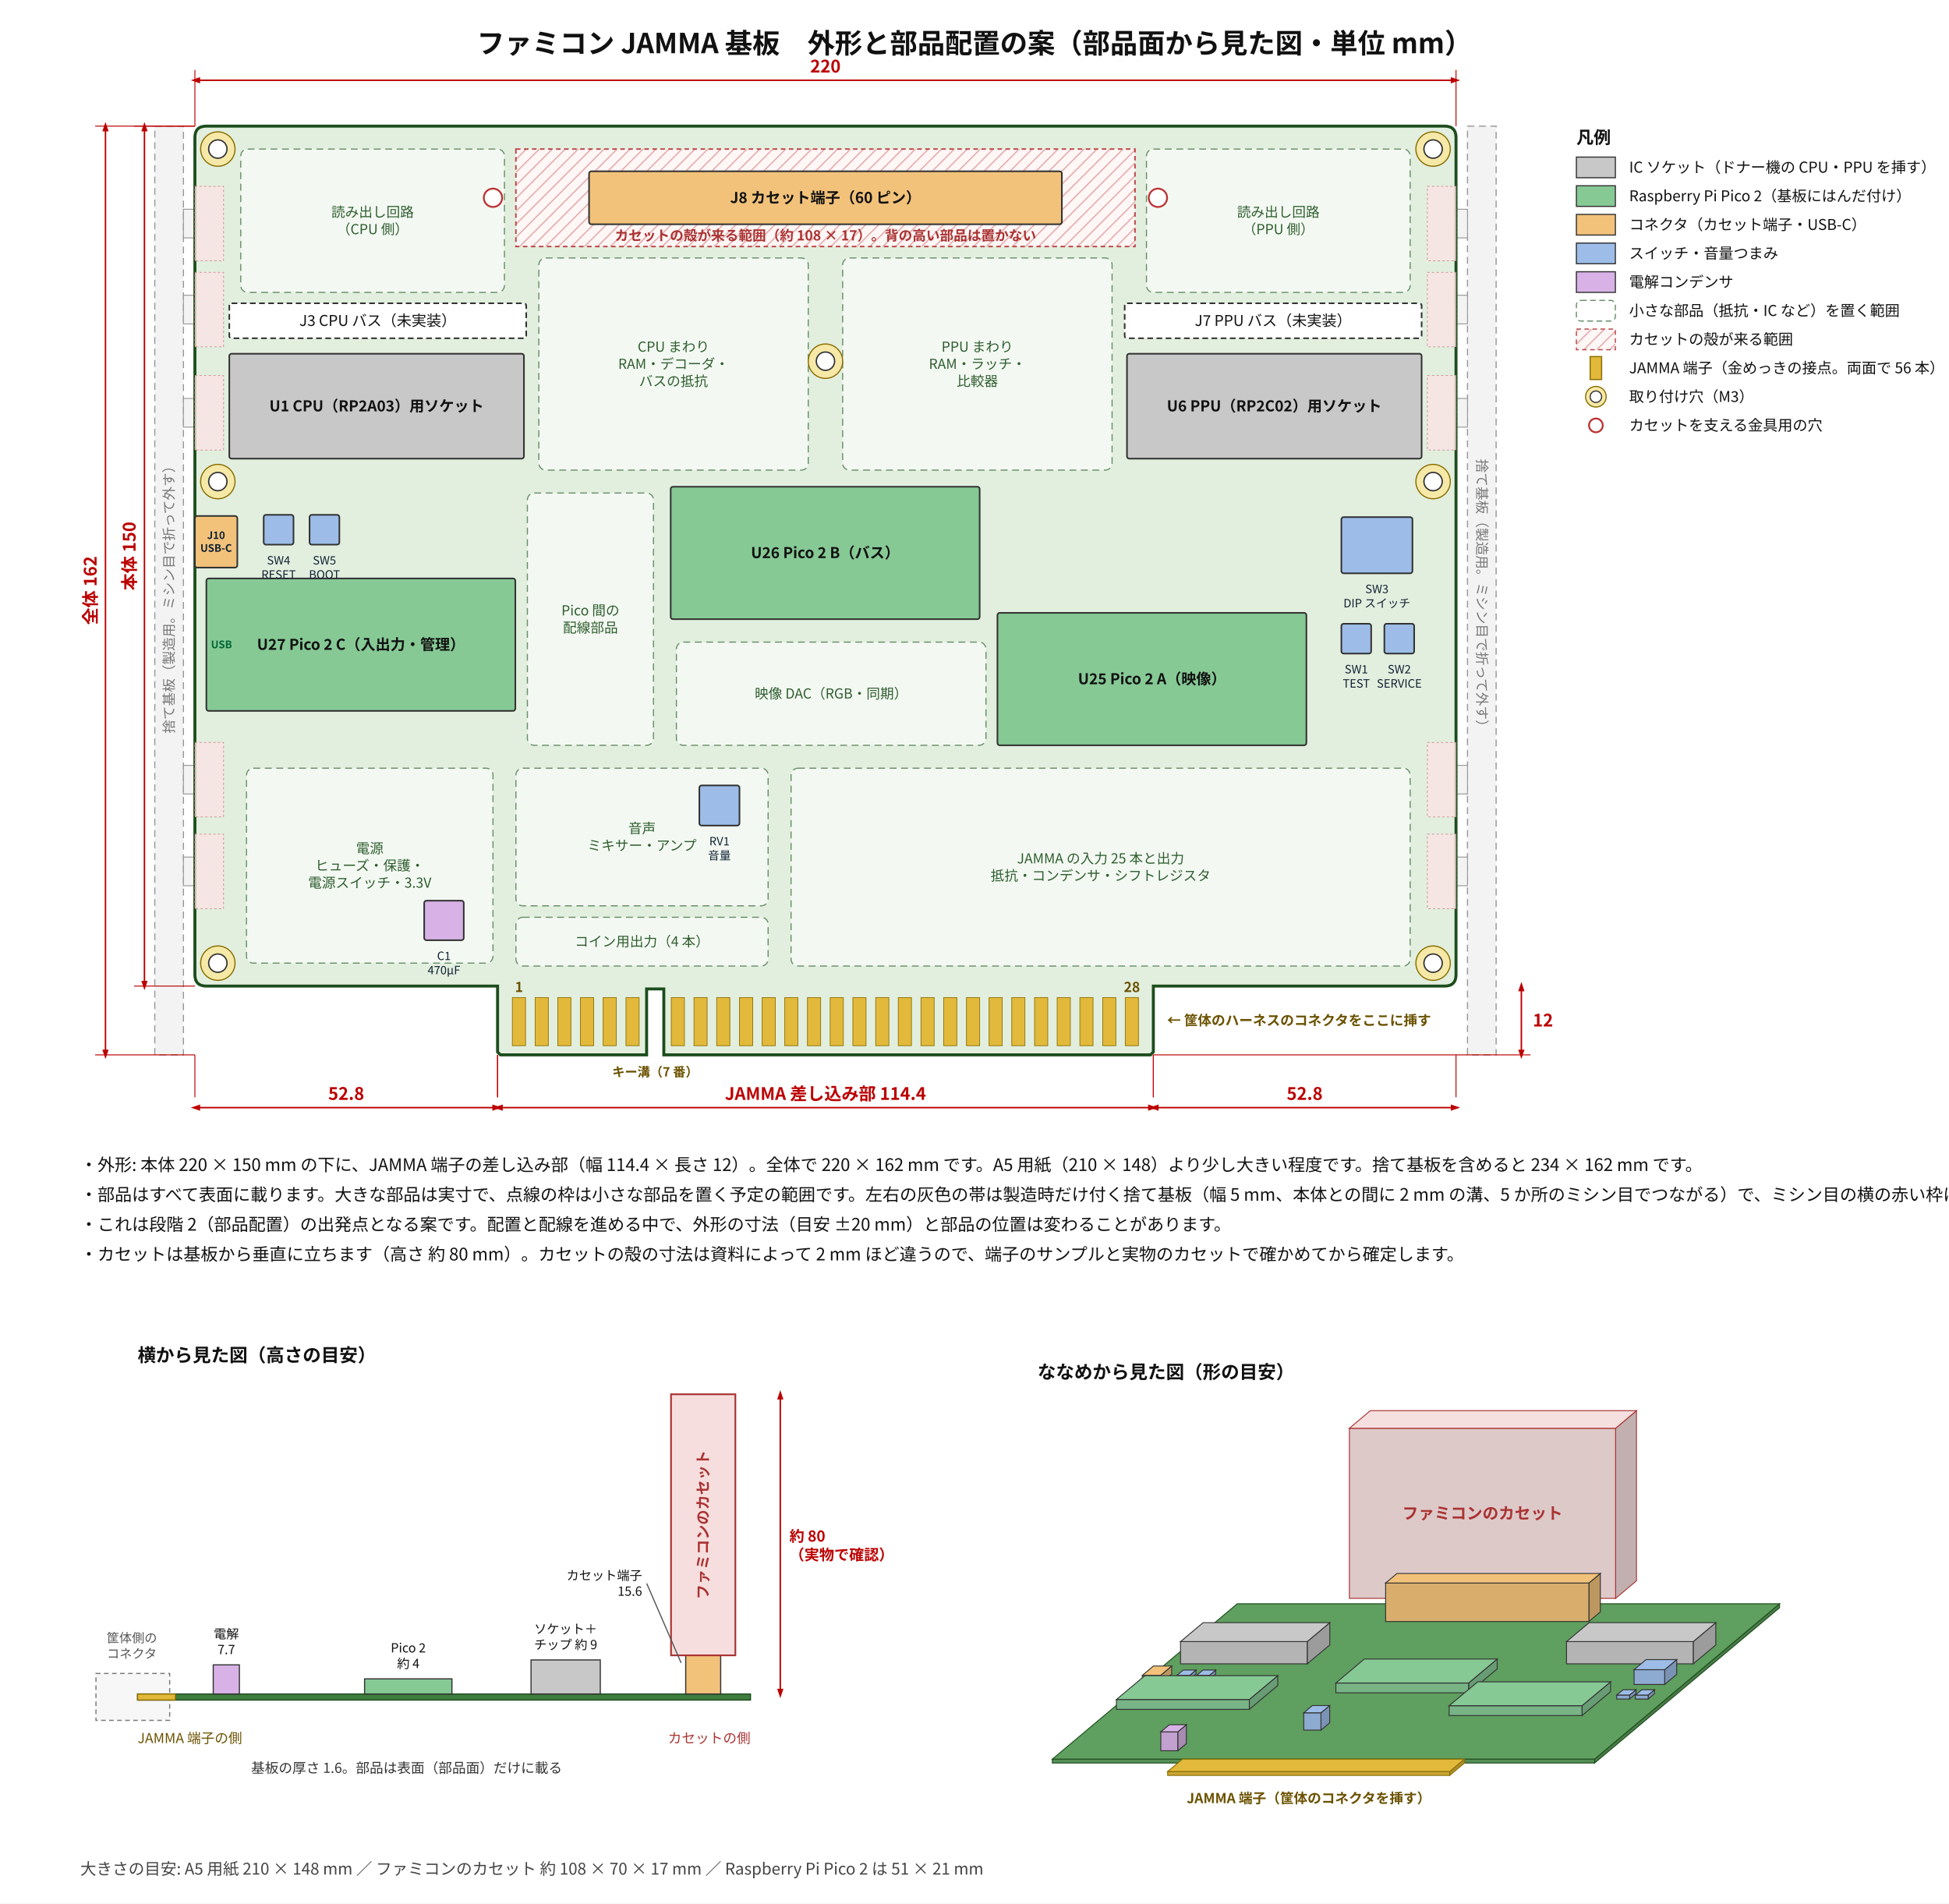
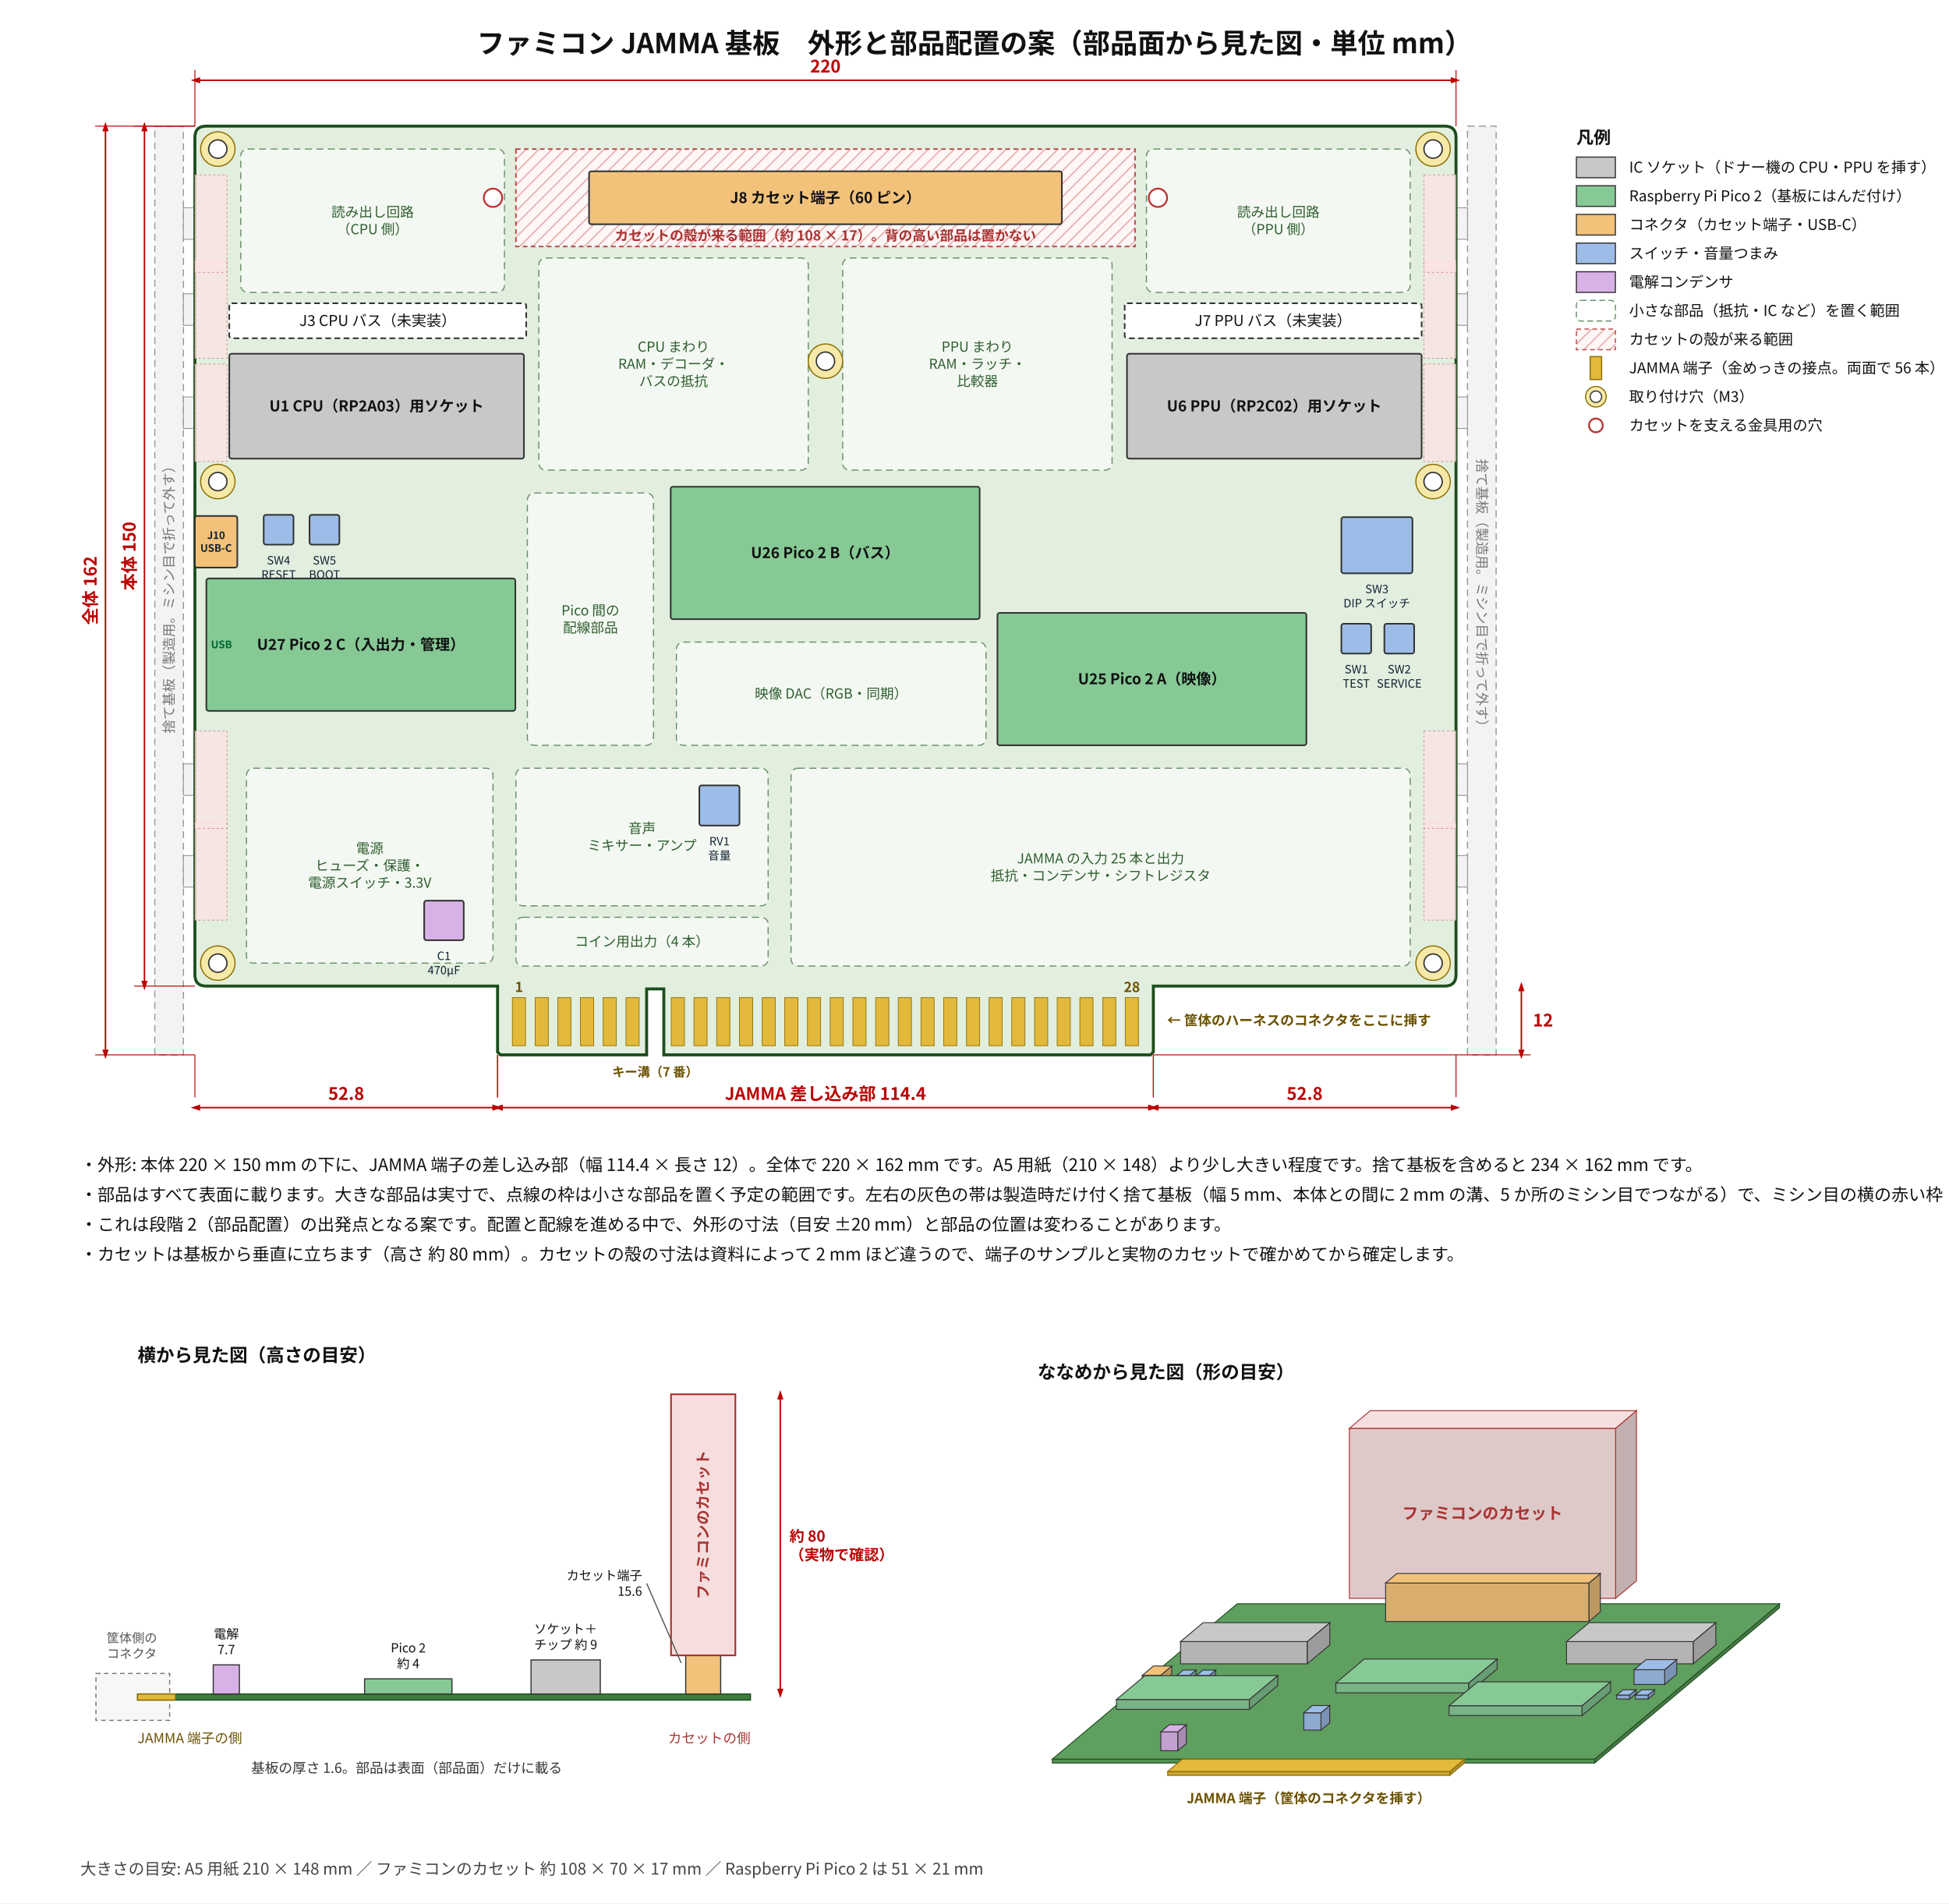
<svg xmlns="http://www.w3.org/2000/svg" width="1700" height="1660" viewBox="0 0 1700 1660" font-family="IPAPGothic, 'IPA Pゴシック', 'Noto Sans CJK JP', sans-serif">
  <defs>
    <marker id="a" viewBox="0 0 10 10" refX="5" refY="5" markerWidth="7" markerHeight="7" orient="auto-start-reverse">
      <path d="M 0 2 L 9 5 L 0 8 z" fill="#b00" />
    </marker>
    <pattern id="hatch" width="8" height="8" patternUnits="userSpaceOnUse" patternTransform="rotate(45)">
      <rect width="8" height="8" fill="#fff6f6" />
      <line x1="0" y1="0" x2="0" y2="8" stroke="#e2a5a5" stroke-width="2" />
    </pattern>
  </defs>
  <rect width="1700" height="1660" fill="#ffffff" />
  <text x="850.0" y="38.0" font-size="24" text-anchor="middle" font-weight="bold" fill="#111" dominant-baseline="middle">ファミコン JAMMA 基板　外形と部品配置の案（部品面から見た図・単位 mm）</text>
  <rect x="135.0" y="110.0" width="25.0" height="810.0" fill="#f3f3f3" stroke="#999" stroke-width="1.0" rx="0" fill-opacity="1.0" stroke-dasharray="6 4" />
  <rect x="1280.0" y="110.0" width="25.0" height="810.0" fill="#f3f3f3" stroke="#999" stroke-width="1.0" rx="0" fill-opacity="1.0" stroke-dasharray="6 4" />
-   <rect x="160.0" y="747.5" width="10.0" height="25.0" fill="#f3f3f3" stroke="#999" stroke-width="0.8" rx="0" fill-opacity="1.0" />
-   <rect x="1270.0" y="747.5" width="10.0" height="25.0" fill="#f3f3f3" stroke="#999" stroke-width="0.8" rx="0" fill-opacity="1.0" />
-   <rect x="160.0" y="667.5" width="10.0" height="25.0" fill="#f3f3f3" stroke="#999" stroke-width="0.8" rx="0" fill-opacity="1.0" />
-   <rect x="1270.0" y="667.5" width="10.0" height="25.0" fill="#f3f3f3" stroke="#999" stroke-width="0.8" rx="0" fill-opacity="1.0" />
-   <rect x="160.0" y="347.5" width="10.0" height="25.0" fill="#f3f3f3" stroke="#999" stroke-width="0.8" rx="0" fill-opacity="1.0" />
-   <rect x="1270.0" y="347.5" width="10.0" height="25.0" fill="#f3f3f3" stroke="#999" stroke-width="0.8" rx="0" fill-opacity="1.0" />
-   <rect x="160.0" y="257.5" width="10.0" height="25.0" fill="#f3f3f3" stroke="#999" stroke-width="0.8" rx="0" fill-opacity="1.0" />
-   <rect x="1270.0" y="257.5" width="10.0" height="25.0" fill="#f3f3f3" stroke="#999" stroke-width="0.8" rx="0" fill-opacity="1.0" />
-   <rect x="160.0" y="182.5" width="10.0" height="25.0" fill="#f3f3f3" stroke="#999" stroke-width="0.8" rx="0" fill-opacity="1.0" />
-   <rect x="1270.0" y="182.5" width="10.0" height="25.0" fill="#f3f3f3" stroke="#999" stroke-width="0.8" rx="0" fill-opacity="1.0" />
+   <rect x="160.0" y="746.2" width="10.0" height="27.5" fill="#f3f3f3" stroke="#999" stroke-width="0.8" rx="0" fill-opacity="1.0" />
+   <rect x="1270.0" y="746.2" width="10.0" height="27.5" fill="#f3f3f3" stroke="#999" stroke-width="0.8" rx="0" fill-opacity="1.0" />
+   <rect x="160.0" y="666.2" width="10.0" height="27.5" fill="#f3f3f3" stroke="#999" stroke-width="0.8" rx="0" fill-opacity="1.0" />
+   <rect x="1270.0" y="666.2" width="10.0" height="27.5" fill="#f3f3f3" stroke="#999" stroke-width="0.8" rx="0" fill-opacity="1.0" />
+   <rect x="160.0" y="346.2" width="10.0" height="27.5" fill="#f3f3f3" stroke="#999" stroke-width="0.8" rx="0" fill-opacity="1.0" />
+   <rect x="1270.0" y="346.2" width="10.0" height="27.5" fill="#f3f3f3" stroke="#999" stroke-width="0.8" rx="0" fill-opacity="1.0" />
+   <rect x="160.0" y="256.2" width="10.0" height="27.5" fill="#f3f3f3" stroke="#999" stroke-width="0.8" rx="0" fill-opacity="1.0" />
+   <rect x="1270.0" y="256.2" width="10.0" height="27.5" fill="#f3f3f3" stroke="#999" stroke-width="0.8" rx="0" fill-opacity="1.0" />
+   <rect x="160.0" y="181.2" width="10.0" height="27.5" fill="#f3f3f3" stroke="#999" stroke-width="0.8" rx="0" fill-opacity="1.0" />
+   <rect x="1270.0" y="181.2" width="10.0" height="27.5" fill="#f3f3f3" stroke="#999" stroke-width="0.8" rx="0" fill-opacity="1.0" />
  <text x="147.5" y="520.0" font-size="12" text-anchor="middle" font-weight="normal" fill="#777" dominant-baseline="middle" transform="rotate(-90 147.5 520.0)">捨て基板（製造用。ミシン目で折って外す）</text>
  <text x="1292.5" y="520.0" font-size="12" text-anchor="middle" font-weight="normal" fill="#777" dominant-baseline="middle" transform="rotate(90 1292.5 520.0)">捨て基板（製造用。ミシン目で折って外す）</text>
  <path d="M 180.0 860.0 L 434.0 860.0 L 434.0 917.5 L 436.5 920.0 L 564.0 920.0 L 564.0 862.5 L 579.0 862.5 L 579.0 920.0 L 1003.5 920.0 L 1006.0 917.5 L 1006.0 860.0 L 1260.0 860.0 Q 1270.0 860.0 1270.0 850.0 L 1270.0 120.0 Q 1270.0 110.0 1260.0 110.0 L 180.0 110.0 Q 170.0 110.0 170.0 120.0 L 170.0 850.0 Q 170.0 860.0 180.0 860.0 Z" fill="#e2efdf" stroke="#1d4d1d" stroke-width="2.6" />
-   <rect x="170.0" y="727.5" width="25.0" height="65.0" fill="#fbe3e3" stroke="#c88" stroke-width="0.6" rx="0" fill-opacity="0.8" stroke-dasharray="2 2" />
-   <rect x="1245.0" y="727.5" width="25.0" height="65.0" fill="#fbe3e3" stroke="#c88" stroke-width="0.6" rx="0" fill-opacity="0.8" stroke-dasharray="2 2" />
-   <rect x="170.0" y="647.5" width="25.0" height="65.0" fill="#fbe3e3" stroke="#c88" stroke-width="0.6" rx="0" fill-opacity="0.8" stroke-dasharray="2 2" />
-   <rect x="1245.0" y="647.5" width="25.0" height="65.0" fill="#fbe3e3" stroke="#c88" stroke-width="0.6" rx="0" fill-opacity="0.8" stroke-dasharray="2 2" />
-   <rect x="170.0" y="327.5" width="25.0" height="65.0" fill="#fbe3e3" stroke="#c88" stroke-width="0.6" rx="0" fill-opacity="0.8" stroke-dasharray="2 2" />
-   <rect x="1245.0" y="327.5" width="25.0" height="65.0" fill="#fbe3e3" stroke="#c88" stroke-width="0.6" rx="0" fill-opacity="0.8" stroke-dasharray="2 2" />
-   <rect x="170.0" y="237.5" width="25.0" height="65.0" fill="#fbe3e3" stroke="#c88" stroke-width="0.6" rx="0" fill-opacity="0.8" stroke-dasharray="2 2" />
-   <rect x="1245.0" y="237.5" width="25.0" height="65.0" fill="#fbe3e3" stroke="#c88" stroke-width="0.6" rx="0" fill-opacity="0.8" stroke-dasharray="2 2" />
-   <rect x="170.0" y="162.5" width="25.0" height="65.0" fill="#fbe3e3" stroke="#c88" stroke-width="0.6" rx="0" fill-opacity="0.8" stroke-dasharray="2 2" />
-   <rect x="1245.0" y="162.5" width="25.0" height="65.0" fill="#fbe3e3" stroke="#c88" stroke-width="0.6" rx="0" fill-opacity="0.8" stroke-dasharray="2 2" />
+   <rect x="170.0" y="717.5" width="28.0" height="85.0" fill="#fbe3e3" stroke="#c88" stroke-width="0.6" rx="0" fill-opacity="0.8" stroke-dasharray="2 2" />
+   <rect x="1242.0" y="717.5" width="28.0" height="85.0" fill="#fbe3e3" stroke="#c88" stroke-width="0.6" rx="0" fill-opacity="0.8" stroke-dasharray="2 2" />
+   <rect x="170.0" y="637.5" width="28.0" height="85.0" fill="#fbe3e3" stroke="#c88" stroke-width="0.6" rx="0" fill-opacity="0.8" stroke-dasharray="2 2" />
+   <rect x="1242.0" y="637.5" width="28.0" height="85.0" fill="#fbe3e3" stroke="#c88" stroke-width="0.6" rx="0" fill-opacity="0.8" stroke-dasharray="2 2" />
+   <rect x="170.0" y="317.5" width="28.0" height="85.0" fill="#fbe3e3" stroke="#c88" stroke-width="0.6" rx="0" fill-opacity="0.8" stroke-dasharray="2 2" />
+   <rect x="1242.0" y="317.5" width="28.0" height="85.0" fill="#fbe3e3" stroke="#c88" stroke-width="0.6" rx="0" fill-opacity="0.8" stroke-dasharray="2 2" />
+   <rect x="170.0" y="227.5" width="28.0" height="85.0" fill="#fbe3e3" stroke="#c88" stroke-width="0.6" rx="0" fill-opacity="0.8" stroke-dasharray="2 2" />
+   <rect x="1242.0" y="227.5" width="28.0" height="85.0" fill="#fbe3e3" stroke="#c88" stroke-width="0.6" rx="0" fill-opacity="0.8" stroke-dasharray="2 2" />
+   <rect x="170.0" y="152.5" width="28.0" height="85.0" fill="#fbe3e3" stroke="#c88" stroke-width="0.6" rx="0" fill-opacity="0.8" stroke-dasharray="2 2" />
+   <rect x="1242.0" y="152.5" width="28.0" height="85.0" fill="#fbe3e3" stroke="#c88" stroke-width="0.6" rx="0" fill-opacity="0.8" stroke-dasharray="2 2" />
  <rect x="215.0" y="670.0" width="215.0" height="170.0" fill="#ffffff" stroke="#6a8f6a" stroke-width="1.0" rx="6" fill-opacity="0.6" stroke-dasharray="6 4" />
  <text x="322.5" y="740.0" font-size="12" text-anchor="middle" font-weight="normal" fill="#2f5d2f" dominant-baseline="middle">電源</text>
  <text x="322.5" y="755.0" font-size="12" text-anchor="middle" font-weight="normal" fill="#2f5d2f" dominant-baseline="middle">ヒューズ・保護・</text>
  <text x="322.5" y="770.0" font-size="12" text-anchor="middle" font-weight="normal" fill="#2f5d2f" dominant-baseline="middle">電源スイッチ・3.3V</text>
  <rect x="450.0" y="800.0" width="220.0" height="42.5" fill="#ffffff" stroke="#6a8f6a" stroke-width="1.0" rx="6" fill-opacity="0.6" stroke-dasharray="6 4" />
  <text x="560.0" y="821.2" font-size="12" text-anchor="middle" font-weight="normal" fill="#2f5d2f" dominant-baseline="middle">コイン用出力（4 本）</text>
  <rect x="450.0" y="670.0" width="220.0" height="120.0" fill="#ffffff" stroke="#6a8f6a" stroke-width="1.0" rx="6" fill-opacity="0.6" stroke-dasharray="6 4" />
  <text x="560.0" y="722.5" font-size="12" text-anchor="middle" font-weight="normal" fill="#2f5d2f" dominant-baseline="middle">音声</text>
  <text x="560.0" y="737.5" font-size="12" text-anchor="middle" font-weight="normal" fill="#2f5d2f" dominant-baseline="middle">ミキサー・アンプ</text>
  <rect x="690.0" y="670.0" width="540.0" height="172.5" fill="#ffffff" stroke="#6a8f6a" stroke-width="1.0" rx="6" fill-opacity="0.6" stroke-dasharray="6 4" />
  <text x="960.0" y="748.8" font-size="12" text-anchor="middle" font-weight="normal" fill="#2f5d2f" dominant-baseline="middle">JAMMA の入力 25 本と出力</text>
  <text x="960.0" y="763.8" font-size="12" text-anchor="middle" font-weight="normal" fill="#2f5d2f" dominant-baseline="middle">抵抗・コンデンサ・シフトレジスタ</text>
  <rect x="590.0" y="560.0" width="270.0" height="90.0" fill="#ffffff" stroke="#6a8f6a" stroke-width="1.0" rx="6" fill-opacity="0.6" stroke-dasharray="6 4" />
  <text x="725.0" y="605.0" font-size="12" text-anchor="middle" font-weight="normal" fill="#2f5d2f" dominant-baseline="middle">映像 DAC（RGB・同期）</text>
  <rect x="460.0" y="430.0" width="110.0" height="220.0" fill="#ffffff" stroke="#6a8f6a" stroke-width="1.0" rx="6" fill-opacity="0.6" stroke-dasharray="6 4" />
  <text x="515.0" y="532.5" font-size="12" text-anchor="middle" font-weight="normal" fill="#2f5d2f" dominant-baseline="middle">Pico 間の</text>
  <text x="515.0" y="547.5" font-size="12" text-anchor="middle" font-weight="normal" fill="#2f5d2f" dominant-baseline="middle">配線部品</text>
  <rect x="470.0" y="225.0" width="235.0" height="185.0" fill="#ffffff" stroke="#6a8f6a" stroke-width="1.0" rx="6" fill-opacity="0.6" stroke-dasharray="6 4" />
  <text x="587.5" y="302.5" font-size="12" text-anchor="middle" font-weight="normal" fill="#2f5d2f" dominant-baseline="middle">CPU まわり</text>
  <text x="587.5" y="317.5" font-size="12" text-anchor="middle" font-weight="normal" fill="#2f5d2f" dominant-baseline="middle">RAM・デコーダ・</text>
  <text x="587.5" y="332.5" font-size="12" text-anchor="middle" font-weight="normal" fill="#2f5d2f" dominant-baseline="middle">バスの抵抗</text>
  <rect x="735.0" y="225.0" width="235.0" height="185.0" fill="#ffffff" stroke="#6a8f6a" stroke-width="1.0" rx="6" fill-opacity="0.6" stroke-dasharray="6 4" />
  <text x="852.5" y="302.5" font-size="12" text-anchor="middle" font-weight="normal" fill="#2f5d2f" dominant-baseline="middle">PPU まわり</text>
  <text x="852.5" y="317.5" font-size="12" text-anchor="middle" font-weight="normal" fill="#2f5d2f" dominant-baseline="middle">RAM・ラッチ・</text>
  <text x="852.5" y="332.5" font-size="12" text-anchor="middle" font-weight="normal" fill="#2f5d2f" dominant-baseline="middle">比較器</text>
  <rect x="210.0" y="130.0" width="230.0" height="125.0" fill="#ffffff" stroke="#6a8f6a" stroke-width="1.0" rx="6" fill-opacity="0.6" stroke-dasharray="6 4" />
  <text x="325.0" y="185.0" font-size="12" text-anchor="middle" font-weight="normal" fill="#2f5d2f" dominant-baseline="middle">読み出し回路</text>
  <text x="325.0" y="200.0" font-size="12" text-anchor="middle" font-weight="normal" fill="#2f5d2f" dominant-baseline="middle">（CPU 側）</text>
  <rect x="1000.0" y="130.0" width="230.0" height="125.0" fill="#ffffff" stroke="#6a8f6a" stroke-width="1.0" rx="6" fill-opacity="0.6" stroke-dasharray="6 4" />
  <text x="1115.0" y="185.0" font-size="12" text-anchor="middle" font-weight="normal" fill="#2f5d2f" dominant-baseline="middle">読み出し回路</text>
  <text x="1115.0" y="200.0" font-size="12" text-anchor="middle" font-weight="normal" fill="#2f5d2f" dominant-baseline="middle">（PPU 側）</text>
  <rect x="450.0" y="130.0" width="540.0" height="85.0" fill="url(#hatch)" stroke="#b44" stroke-width="1.3" rx="0" fill-opacity="1.0" stroke-dasharray="4 3" />
  <text x="720.0" y="205.5" font-size="12" text-anchor="middle" font-weight="bold" fill="#a33" dominant-baseline="middle">カセットの殻が来る範囲（約 108 × 17）。背の高い部品は置かない</text>
  <rect x="513.8" y="149.4" width="412.4" height="46.2" fill="#f2c27a" stroke="#333" stroke-width="1.4" rx="2" fill-opacity="1.0" />
  <text x="720.0" y="172.5" font-size="13" text-anchor="middle" font-weight="bold" fill="#111" dominant-baseline="middle">J8 カセット端子（60 ピン）</text>
  <rect x="200.0" y="308.5" width="257.0" height="91.5" fill="#c8c8c8" stroke="#333" stroke-width="1.4" rx="2" fill-opacity="1.0" />
  <text x="328.5" y="354.2" font-size="13" text-anchor="middle" font-weight="bold" fill="#111" dominant-baseline="middle">U1 CPU（RP2A03）用ソケット</text>
  <rect x="983.0" y="308.5" width="257.0" height="91.5" fill="#c8c8c8" stroke="#333" stroke-width="1.4" rx="2" fill-opacity="1.0" />
  <text x="1111.5" y="354.2" font-size="13" text-anchor="middle" font-weight="bold" fill="#111" dominant-baseline="middle">U6 PPU（RP2C02）用ソケット</text>
  <rect x="180.0" y="504.5" width="269.5" height="115.5" fill="#86c995" stroke="#333" stroke-width="1.4" rx="2" fill-opacity="1.0" />
  <text x="314.8" y="562.2" font-size="13" text-anchor="middle" font-weight="bold" fill="#111" dominant-baseline="middle">U27 Pico 2 C（入出力・管理）</text>
  <rect x="585.0" y="424.5" width="269.5" height="115.5" fill="#86c995" stroke="#333" stroke-width="1.4" rx="2" fill-opacity="1.0" />
  <text x="719.8" y="482.2" font-size="13" text-anchor="middle" font-weight="bold" fill="#111" dominant-baseline="middle">U26 Pico 2 B（バス）</text>
  <rect x="870.0" y="534.5" width="269.5" height="115.5" fill="#86c995" stroke="#333" stroke-width="1.4" rx="2" fill-opacity="1.0" />
  <text x="1004.8" y="592.2" font-size="13" text-anchor="middle" font-weight="bold" fill="#111" dominant-baseline="middle">U25 Pico 2 A（映像）</text>
  <rect x="170.0" y="450.0" width="37.0" height="45.0" fill="#f2c27a" stroke="#333" stroke-width="1.4" rx="2" fill-opacity="1.0" />
  <text x="188.5" y="466.9" font-size="9" text-anchor="middle" font-weight="bold" fill="#123" dominant-baseline="middle">J10</text>
  <text x="188.5" y="478.1" font-size="9" text-anchor="middle" font-weight="bold" fill="#123" dominant-baseline="middle">USB-C</text>
  <rect x="230.0" y="449.0" width="26.0" height="26.0" fill="#9dbde8" stroke="#333" stroke-width="1.4" rx="2" fill-opacity="1.0" />
  <text x="243.0" y="488.8" font-size="10" text-anchor="middle" font-weight="normal" fill="#123" dominant-baseline="middle">SW4</text>
  <text x="243.0" y="501.2" font-size="10" text-anchor="middle" font-weight="normal" fill="#123" dominant-baseline="middle">RESET</text>
  <rect x="270.0" y="449.0" width="26.0" height="26.0" fill="#9dbde8" stroke="#333" stroke-width="1.4" rx="2" fill-opacity="1.0" />
  <text x="283.0" y="488.8" font-size="10" text-anchor="middle" font-weight="normal" fill="#123" dominant-baseline="middle">SW5</text>
  <text x="283.0" y="501.2" font-size="10" text-anchor="middle" font-weight="normal" fill="#123" dominant-baseline="middle">BOOT</text>
  <rect x="1170.0" y="451.0" width="62.0" height="49.0" fill="#9dbde8" stroke="#333" stroke-width="1.4" rx="2" fill-opacity="1.0" />
  <text x="1201.0" y="513.8" font-size="10" text-anchor="middle" font-weight="normal" fill="#123" dominant-baseline="middle">SW3</text>
  <text x="1201.0" y="526.2" font-size="10" text-anchor="middle" font-weight="normal" fill="#123" dominant-baseline="middle">DIP スイッチ</text>
  <rect x="1170.0" y="544.0" width="26.0" height="26.0" fill="#9dbde8" stroke="#333" stroke-width="1.4" rx="2" fill-opacity="1.0" />
  <text x="1183.0" y="583.8" font-size="10" text-anchor="middle" font-weight="normal" fill="#123" dominant-baseline="middle">SW1</text>
  <text x="1183.0" y="596.2" font-size="10" text-anchor="middle" font-weight="normal" fill="#123" dominant-baseline="middle">TEST</text>
  <rect x="1207.5" y="544.0" width="26.0" height="26.0" fill="#9dbde8" stroke="#333" stroke-width="1.4" rx="2" fill-opacity="1.0" />
  <text x="1220.5" y="583.8" font-size="10" text-anchor="middle" font-weight="normal" fill="#123" dominant-baseline="middle">SW2</text>
  <text x="1220.5" y="596.2" font-size="10" text-anchor="middle" font-weight="normal" fill="#123" dominant-baseline="middle">SERVICE</text>
  <rect x="610.0" y="685.0" width="35.0" height="35.0" fill="#9dbde8" stroke="#333" stroke-width="1.4" rx="2" fill-opacity="1.0" />
  <text x="627.5" y="733.8" font-size="10" text-anchor="middle" font-weight="normal" fill="#123" dominant-baseline="middle">RV1</text>
  <text x="627.5" y="746.2" font-size="10" text-anchor="middle" font-weight="normal" fill="#123" dominant-baseline="middle">音量</text>
  <rect x="370.0" y="785.5" width="34.5" height="34.5" fill="#d8b2e6" stroke="#333" stroke-width="1.4" rx="2" fill-opacity="1.0" />
  <text x="387.2" y="833.8" font-size="10" text-anchor="middle" font-weight="normal" fill="#123" dominant-baseline="middle">C1</text>
  <text x="387.2" y="846.2" font-size="10" text-anchor="middle" font-weight="normal" fill="#123" dominant-baseline="middle">470µF</text>
  <rect x="200.0" y="264.5" width="259.0" height="30.5" fill="#ffffff" stroke="#333" stroke-width="1.4" rx="2" fill-opacity="1.0" stroke-dasharray="5 3" />
  <text x="329.5" y="279.7" font-size="13" text-anchor="middle" font-weight="normal" fill="#111" dominant-baseline="middle">J3 CPU バス（未実装）</text>
  <rect x="981.0" y="264.5" width="259.0" height="30.5" fill="#ffffff" stroke="#333" stroke-width="1.4" rx="2" fill-opacity="1.0" stroke-dasharray="5 3" />
  <text x="1110.5" y="279.7" font-size="13" text-anchor="middle" font-weight="normal" fill="#111" dominant-baseline="middle">J7 PPU バス（未実装）</text>
  <text x="184.0" y="562.2" font-size="9" text-anchor="start" font-weight="bold" fill="#063" dominant-baseline="middle">USB</text>
  <circle cx="190.0" cy="840.0" r="15.0" fill="#f6e9a8" stroke="#8a6d00" stroke-width="1" />
  <circle cx="190.0" cy="840.0" r="8.0" fill="#ffffff" stroke="#333" stroke-width="1.2" />
  <circle cx="1250.0" cy="840.0" r="15.0" fill="#f6e9a8" stroke="#8a6d00" stroke-width="1" />
  <circle cx="1250.0" cy="840.0" r="8.0" fill="#ffffff" stroke="#333" stroke-width="1.2" />
  <circle cx="190.0" cy="130.0" r="15.0" fill="#f6e9a8" stroke="#8a6d00" stroke-width="1" />
  <circle cx="190.0" cy="130.0" r="8.0" fill="#ffffff" stroke="#333" stroke-width="1.2" />
  <circle cx="1250.0" cy="130.0" r="15.0" fill="#f6e9a8" stroke="#8a6d00" stroke-width="1" />
  <circle cx="1250.0" cy="130.0" r="8.0" fill="#ffffff" stroke="#333" stroke-width="1.2" />
  <circle cx="190.0" cy="420.0" r="15.0" fill="#f6e9a8" stroke="#8a6d00" stroke-width="1" />
  <circle cx="190.0" cy="420.0" r="8.0" fill="#ffffff" stroke="#333" stroke-width="1.2" />
  <circle cx="1250.0" cy="420.0" r="15.0" fill="#f6e9a8" stroke="#8a6d00" stroke-width="1" />
  <circle cx="1250.0" cy="420.0" r="8.0" fill="#ffffff" stroke="#333" stroke-width="1.2" />
  <circle cx="720.0" cy="315.0" r="15.0" fill="#f6e9a8" stroke="#8a6d00" stroke-width="1" />
  <circle cx="720.0" cy="315.0" r="8.0" fill="#ffffff" stroke="#333" stroke-width="1.2" />
  <circle cx="430.0" cy="172.5" r="8.0" fill="#ffffff" stroke="#b33" stroke-width="1.6" />
  <circle cx="1010.0" cy="172.5" r="8.0" fill="#ffffff" stroke="#b33" stroke-width="1.6" />
  <rect x="446.9" y="870.0" width="11.5" height="42.0" fill="#e2b93b" stroke="#8a6d00" stroke-width="0.6" />
  <rect x="466.8" y="870.0" width="11.5" height="42.0" fill="#e2b93b" stroke="#8a6d00" stroke-width="0.6" />
  <rect x="486.5" y="870.0" width="11.5" height="42.0" fill="#e2b93b" stroke="#8a6d00" stroke-width="0.6" />
  <rect x="506.3" y="870.0" width="11.5" height="42.0" fill="#e2b93b" stroke="#8a6d00" stroke-width="0.6" />
  <rect x="526.1" y="870.0" width="11.5" height="42.0" fill="#e2b93b" stroke="#8a6d00" stroke-width="0.6" />
  <rect x="546.0" y="870.0" width="11.5" height="42.0" fill="#e2b93b" stroke="#8a6d00" stroke-width="0.6" />
  <rect x="585.5" y="870.0" width="11.5" height="42.0" fill="#e2b93b" stroke="#8a6d00" stroke-width="0.6" />
  <rect x="605.3" y="870.0" width="11.5" height="42.0" fill="#e2b93b" stroke="#8a6d00" stroke-width="0.6" />
  <rect x="625.1" y="870.0" width="11.5" height="42.0" fill="#e2b93b" stroke="#8a6d00" stroke-width="0.6" />
  <rect x="645.0" y="870.0" width="11.5" height="42.0" fill="#e2b93b" stroke="#8a6d00" stroke-width="0.6" />
  <rect x="664.8" y="870.0" width="11.5" height="42.0" fill="#e2b93b" stroke="#8a6d00" stroke-width="0.6" />
  <rect x="684.5" y="870.0" width="11.5" height="42.0" fill="#e2b93b" stroke="#8a6d00" stroke-width="0.6" />
  <rect x="704.3" y="870.0" width="11.5" height="42.0" fill="#e2b93b" stroke="#8a6d00" stroke-width="0.6" />
  <rect x="724.1" y="870.0" width="11.5" height="42.0" fill="#e2b93b" stroke="#8a6d00" stroke-width="0.6" />
  <rect x="743.9" y="870.0" width="11.5" height="42.0" fill="#e2b93b" stroke="#8a6d00" stroke-width="0.6" />
  <rect x="763.8" y="870.0" width="11.5" height="42.0" fill="#e2b93b" stroke="#8a6d00" stroke-width="0.6" />
  <rect x="783.5" y="870.0" width="11.5" height="42.0" fill="#e2b93b" stroke="#8a6d00" stroke-width="0.6" />
  <rect x="803.3" y="870.0" width="11.5" height="42.0" fill="#e2b93b" stroke="#8a6d00" stroke-width="0.6" />
  <rect x="823.1" y="870.0" width="11.5" height="42.0" fill="#e2b93b" stroke="#8a6d00" stroke-width="0.6" />
  <rect x="843.0" y="870.0" width="11.5" height="42.0" fill="#e2b93b" stroke="#8a6d00" stroke-width="0.6" />
  <rect x="862.7" y="870.0" width="11.5" height="42.0" fill="#e2b93b" stroke="#8a6d00" stroke-width="0.6" />
  <rect x="882.5" y="870.0" width="11.5" height="42.0" fill="#e2b93b" stroke="#8a6d00" stroke-width="0.6" />
  <rect x="902.4" y="870.0" width="11.5" height="42.0" fill="#e2b93b" stroke="#8a6d00" stroke-width="0.6" />
  <rect x="922.1" y="870.0" width="11.5" height="42.0" fill="#e2b93b" stroke="#8a6d00" stroke-width="0.6" />
  <rect x="941.9" y="870.0" width="11.5" height="42.0" fill="#e2b93b" stroke="#8a6d00" stroke-width="0.6" />
  <rect x="961.8" y="870.0" width="11.5" height="42.0" fill="#e2b93b" stroke="#8a6d00" stroke-width="0.6" />
  <rect x="981.5" y="870.0" width="11.5" height="42.0" fill="#e2b93b" stroke="#8a6d00" stroke-width="0.6" />
  <text x="452.7" y="861.0" font-size="12" text-anchor="middle" font-weight="bold" fill="#6b5200" dominant-baseline="middle">1</text>
  <text x="987.3" y="861.0" font-size="12" text-anchor="middle" font-weight="bold" fill="#6b5200" dominant-baseline="middle">28</text>
  <text x="571.5" y="935.0" font-size="11" text-anchor="middle" font-weight="bold" fill="#6b5200" dominant-baseline="middle">キー溝（7 番）</text>
  <text x="1018.0" y="890.0" font-size="12" text-anchor="start" font-weight="bold" fill="#6b5200" dominant-baseline="middle">← 筐体のハーネスのコネクタをここに挿す</text>
  <line x1="170.0" y1="70.0" x2="1270.0" y2="70.0" stroke="#b00" stroke-width="1.3" marker-start="url(#a)" marker-end="url(#a)" />
  <line x1="170.0" y1="61.0" x2="170.0" y2="110.0" stroke="#b00" stroke-width="0.8" />
  <line x1="1270.0" y1="61.0" x2="1270.0" y2="110.0" stroke="#b00" stroke-width="0.8" />
  <text x="720.0" y="58.0" font-size="15" text-anchor="middle" font-weight="bold" fill="#b00" dominant-baseline="middle">220</text>
  <line x1="92.0" y1="920.0" x2="92.0" y2="110.0" stroke="#b00" stroke-width="1.3" marker-start="url(#a)" marker-end="url(#a)" />
  <line x1="83.0" y1="920.0" x2="170.0" y2="920.0" stroke="#b00" stroke-width="0.8" />
  <line x1="83.0" y1="110.0" x2="170.0" y2="110.0" stroke="#b00" stroke-width="0.8" />
  <text x="79.0" y="515.0" font-size="15" text-anchor="middle" font-weight="bold" fill="#b00" dominant-baseline="middle" transform="rotate(-90 79.0 515.0)">全体 162</text>
  <line x1="126.0" y1="860.0" x2="126.0" y2="110.0" stroke="#b00" stroke-width="1.3" marker-start="url(#a)" marker-end="url(#a)" />
  <line x1="117.0" y1="860.0" x2="170.0" y2="860.0" stroke="#b00" stroke-width="0.8" />
  <line x1="117.0" y1="110.0" x2="170.0" y2="110.0" stroke="#b00" stroke-width="0.8" />
  <text x="113.0" y="485.0" font-size="15" text-anchor="middle" font-weight="bold" fill="#b00" dominant-baseline="middle" transform="rotate(-90 113.0 485.0)">本体 150</text>
  <line x1="434.0" y1="966.0" x2="1006.0" y2="966.0" stroke="#b00" stroke-width="1.3" marker-start="url(#a)" marker-end="url(#a)" />
  <line x1="434.0" y1="957.0" x2="434.0" y2="920.0" stroke="#b00" stroke-width="0.8" />
  <line x1="1006.0" y1="957.0" x2="1006.0" y2="920.0" stroke="#b00" stroke-width="0.8" />
  <text x="720.0" y="954.0" font-size="15" text-anchor="middle" font-weight="bold" fill="#b00" dominant-baseline="middle">JAMMA 差し込み部 114.4</text>
  <line x1="170.0" y1="966.0" x2="434.0" y2="966.0" stroke="#b00" stroke-width="1.3" marker-start="url(#a)" marker-end="url(#a)" />
  <line x1="170.0" y1="957.0" x2="170.0" y2="920.0" stroke="#b00" stroke-width="0.8" />
  <line x1="434.0" y1="957.0" x2="434.0" y2="920.0" stroke="#b00" stroke-width="0.8" />
  <text x="302.0" y="954.0" font-size="15" text-anchor="middle" font-weight="bold" fill="#b00" dominant-baseline="middle">52.8</text>
  <line x1="1006.0" y1="966.0" x2="1270.0" y2="966.0" stroke="#b00" stroke-width="1.3" marker-start="url(#a)" marker-end="url(#a)" />
  <line x1="1006.0" y1="957.0" x2="1006.0" y2="920.0" stroke="#b00" stroke-width="0.8" />
  <line x1="1270.0" y1="957.0" x2="1270.0" y2="920.0" stroke="#b00" stroke-width="0.8" />
  <text x="1138.0" y="954.0" font-size="15" text-anchor="middle" font-weight="bold" fill="#b00" dominant-baseline="middle">52.8</text>
  <line x1="1327.0" y1="920.0" x2="1327.0" y2="860.0" stroke="#b00" stroke-width="1.3" marker-start="url(#a)" marker-end="url(#a)" />
  <line x1="1006.0" y1="920.0" x2="1335.0" y2="920.0" stroke="#b00" stroke-width="0.8" />
  <text x="1337.0" y="890.0" font-size="15" text-anchor="start" font-weight="bold" fill="#b00" dominant-baseline="middle">12</text>
  <text x="1375.0" y="120.0" font-size="15" text-anchor="start" font-weight="bold" fill="#111" dominant-baseline="middle">凡例</text>
  <rect x="1375" y="137" width="34" height="18" fill="#c8c8c8" stroke="#333" />
  <text x="1421.0" y="146.0" font-size="13" text-anchor="start" font-weight="normal" fill="#111" dominant-baseline="middle">IC ソケット（ドナー機の CPU・PPU を挿す）</text>
  <rect x="1375" y="162" width="34" height="18" fill="#86c995" stroke="#333" />
  <text x="1421.0" y="171.0" font-size="13" text-anchor="start" font-weight="normal" fill="#111" dominant-baseline="middle">Raspberry Pi Pico 2（基板にはんだ付け）</text>
  <rect x="1375" y="187" width="34" height="18" fill="#f2c27a" stroke="#333" />
  <text x="1421.0" y="196.0" font-size="13" text-anchor="start" font-weight="normal" fill="#111" dominant-baseline="middle">コネクタ（カセット端子・USB-C）</text>
  <rect x="1375" y="212" width="34" height="18" fill="#9dbde8" stroke="#333" />
  <text x="1421.0" y="221.0" font-size="13" text-anchor="start" font-weight="normal" fill="#111" dominant-baseline="middle">スイッチ・音量つまみ</text>
  <rect x="1375" y="237" width="34" height="18" fill="#d8b2e6" stroke="#333" />
  <text x="1421.0" y="246.0" font-size="13" text-anchor="start" font-weight="normal" fill="#111" dominant-baseline="middle">電解コンデンサ</text>
  <rect x="1375" y="262" width="34" height="18" fill="#fff" stroke="#6a8f6a" stroke-dasharray="5 3" rx="4" />
  <text x="1421.0" y="271.0" font-size="13" text-anchor="start" font-weight="normal" fill="#111" dominant-baseline="middle">小さな部品（抵抗・IC など）を置く範囲</text>
  <rect x="1375" y="287" width="34" height="18" fill="url(#hatch)" stroke="#b44" stroke-dasharray="4 3" />
  <text x="1421.0" y="296.0" font-size="13" text-anchor="start" font-weight="normal" fill="#111" dominant-baseline="middle">カセットの殻が来る範囲</text>
  <rect x="1387" y="311" width="10" height="20" fill="#e2b93b" stroke="#8a6d00" />
  <text x="1421.0" y="321.0" font-size="13" text-anchor="start" font-weight="normal" fill="#111" dominant-baseline="middle">JAMMA 端子（金めっきの接点。両面で 56 本）</text>
  <circle cx="1392" cy="346" r="9" fill="#f6e9a8" stroke="#8a6d00" />
  <circle cx="1392" cy="346" r="5" fill="#fff" stroke="#333" />
  <text x="1421.0" y="346.0" font-size="13" text-anchor="start" font-weight="normal" fill="#111" dominant-baseline="middle">取り付け穴（M3）</text>
  <circle cx="1392" cy="371" r="6" fill="#fff" stroke="#b33" stroke-width="1.6" />
  <text x="1421.0" y="371.0" font-size="13" text-anchor="start" font-weight="normal" fill="#111" dominant-baseline="middle">カセットを支える金具用の穴</text>
  <text x="70.0" y="1016.0" font-size="15" text-anchor="start" font-weight="normal" fill="#111" dominant-baseline="middle">・外形: 本体 220 × 150 mm の下に、JAMMA 端子の差し込み部（幅 114.4 × 長さ 12）。全体で 220 × 162 mm です。A5 用紙（210 × 148）より少し大きい程度です。捨て基板を含めると 234 × 162 mm です。</text>
-   <text x="70.0" y="1042.0" font-size="15" text-anchor="start" font-weight="normal" fill="#111" dominant-baseline="middle">・部品はすべて表面に載ります。大きな部品は実寸で、点線の枠は小さな部品を置く予定の範囲です。左右の灰色の帯は製造時だけ付く捨て基板（幅 5 mm、本体との間に 2 mm の溝、5 か所のミシン目でつながる）で、ミシン目の横の赤い枠には部品を置きません。</text>
+   <text x="70.0" y="1042.0" font-size="15" text-anchor="start" font-weight="normal" fill="#111" dominant-baseline="middle">・部品はすべて表面に載ります。大きな部品は実寸で、点線の枠は小さな部品を置く予定の範囲です。左右の灰色の帯は製造時だけ付く捨て基板（幅 5 mm、本体との間に 2 mm の溝、5 か所のミシン目でつながる）で、ミシン目の横の赤い枠（穴から 5 mm）には部品を置きません。</text>
  <text x="70.0" y="1068.0" font-size="15" text-anchor="start" font-weight="normal" fill="#111" dominant-baseline="middle">・これは段階 2（部品配置）の出発点となる案です。配置と配線を進める中で、外形の寸法（目安 ±20 mm）と部品の位置は変わることがあります。</text>
  <text x="70.0" y="1094.0" font-size="15" text-anchor="start" font-weight="normal" fill="#111" dominant-baseline="middle">・カセットは基板から垂直に立ちます（高さ 約 80 mm）。カセットの殻の寸法は資料によって 2 mm ほど違うので、端子のサンプルと実物のカセットで確かめてから確定します。</text>
  <text x="120.0" y="1182.0" font-size="16" text-anchor="start" font-weight="bold" fill="#111" dominant-baseline="middle">横から見た図（高さの目安）</text>
  <rect x="83.7" y="1459.5" width="64.3" height="40.9" fill="#f7f7f7" stroke="#777" stroke-dasharray="4 3" />
  <text x="115.0" y="1428.6" font-size="11" text-anchor="middle" font-weight="normal" fill="#555" dominant-baseline="middle">筐体側の</text>
  <text x="115.0" y="1442.3" font-size="11" text-anchor="middle" font-weight="normal" fill="#555" dominant-baseline="middle">コネクタ</text>
  <rect x="120.0" y="1477.4" width="534.6" height="5.3" fill="#3e7d3e" stroke="#1d4d1d" />
  <rect x="120.0" y="1477.4" width="33.0" height="5.3" fill="#e2b93b" stroke="#8a6d00" />
  <rect x="186.0" y="1452.0" width="22.8" height="25.4" fill="#d8b2e6" stroke="#333" />
  <text x="197.4" y="1425.1" font-size="11" text-anchor="middle" font-weight="normal" fill="#111" dominant-baseline="middle">電解</text>
  <text x="197.4" y="1438.8" font-size="11" text-anchor="middle" font-weight="normal" fill="#111" dominant-baseline="middle">7.7</text>
  <rect x="318.0" y="1464.2" width="76.2" height="13.2" fill="#86c995" stroke="#333" />
  <text x="356.1" y="1437.3" font-size="11" text-anchor="middle" font-weight="normal" fill="#111" dominant-baseline="middle">Pico 2</text>
  <text x="356.1" y="1451.0" font-size="11" text-anchor="middle" font-weight="normal" fill="#111" dominant-baseline="middle">約 4</text>
  <rect x="463.2" y="1447.7" width="60.4" height="29.7" fill="#c8c8c8" stroke="#333" />
  <text x="493.4" y="1420.8" font-size="11" text-anchor="middle" font-weight="normal" fill="#111" dominant-baseline="middle">ソケット＋</text>
  <text x="493.4" y="1434.5" font-size="11" text-anchor="middle" font-weight="normal" fill="#111" dominant-baseline="middle">チップ 約 9</text>
  <rect x="598.1" y="1425.9" width="30.5" height="51.5" fill="#f2c27a" stroke="#333" />
  <rect x="585.3" y="1216.0" width="56.1" height="227.7" fill="#f6dede" stroke="#a33" stroke-width="1.5" />
  <text x="613.3" y="1329.8" font-size="13" text-anchor="middle" font-weight="bold" fill="#a33" dominant-baseline="middle" transform="rotate(-90 613.3 1329.8)">ファミコンのカセット</text>
  <line x1="594.1" y1="1450.3" x2="564.1" y2="1381.0" stroke="#555" stroke-width="1" />
  <text x="560.1" y="1374.1" font-size="11" text-anchor="end" font-weight="normal" fill="#111" dominant-baseline="middle">カセット端子</text>
  <text x="560.1" y="1387.9" font-size="11" text-anchor="end" font-weight="normal" fill="#111" dominant-baseline="middle">15.6</text>
  <line x1="680.6" y1="1477.4" x2="680.6" y2="1216.0" stroke="#b00" stroke-width="1.3" marker-start="url(#a)" marker-end="url(#a)" />
  <text x="688.6" y="1339.9" font-size="13" text-anchor="start" font-weight="bold" fill="#b00" dominant-baseline="middle">約 80</text>
  <text x="688.6" y="1356.1" font-size="13" text-anchor="start" font-weight="bold" fill="#b00" dominant-baseline="middle">（実物で確認）</text>
  <text x="120.0" y="1516.0" font-size="12" text-anchor="start" font-weight="normal" fill="#6b5200" dominant-baseline="middle">JAMMA 端子の側</text>
  <text x="654.6" y="1516.0" font-size="12" text-anchor="end" font-weight="normal" fill="#a33" dominant-baseline="middle">カセットの側</text>
  <text x="219.0" y="1542.0" font-size="12" text-anchor="start" font-weight="normal" fill="#333" dominant-baseline="middle">基板の厚さ 1.6。部品は表面（部品面）だけに載る</text>
  <text x="905.0" y="1196.7" font-size="16" text-anchor="start" font-weight="bold" fill="#111" dominant-baseline="middle">ななめから見た図（形の目安）</text>
  <polygon points="1390.9,1537.6 1552.2,1402.2 1552.2,1398.7 1390.9,1534.2" fill="#4a7c4a" stroke="#1d4d1d" stroke-width="0.8" fill-opacity="1.0" />
  <polygon points="917.9,1537.6 1390.9,1537.6 1390.9,1534.2 917.9,1534.2" fill="#558f55" stroke="#1d4d1d" stroke-width="0.8" fill-opacity="1.0" />
  <polygon points="917.9,1534.2 1390.9,1534.2 1552.2,1398.7 1079.2,1398.7" fill="#5f9f5f" stroke="#1d4d1d" stroke-width="0.8" fill-opacity="1.0" />
  <polygon points="1264.5,1548.4 1277.4,1537.6 1277.4,1534.2 1264.5,1545.0" fill="#b0902e" stroke="#8a6d00" stroke-width="0.8" fill-opacity="1.0" />
  <polygon points="1018.5,1548.4 1264.5,1548.4 1264.5,1545.0 1018.5,1545.0" fill="#cba635" stroke="#8a6d00" stroke-width="0.8" fill-opacity="1.0" />
  <polygon points="1018.5,1545.0 1264.5,1545.0 1277.4,1534.2 1031.4,1534.2" fill="#e2b93b" stroke="#8a6d00" stroke-width="0.8" fill-opacity="1.0" />
  <polygon points="1409.2,1394.0 1427.4,1378.7 1427.4,1230.3 1409.2,1245.7" fill="#bfadad" stroke="#a33" stroke-width="0.8" fill-opacity="0.95" />
  <polygon points="1177.0,1394.0 1409.2,1394.0 1409.2,1245.7 1177.0,1245.7" fill="#ddc7c7" stroke="#a33" stroke-width="0.8" fill-opacity="0.95" />
  <polygon points="1177.0,1245.7 1409.2,1245.7 1427.4,1230.3 1195.2,1230.3" fill="#f6dede" stroke="#a33" stroke-width="0.8" fill-opacity="0.95" />
  <text x="1293.1" y="1319.9" font-size="14" text-anchor="middle" font-weight="bold" fill="#a33" dominant-baseline="middle">ファミコンのカセット</text>
  <polygon points="1385.9,1414.2 1395.9,1405.8 1395.9,1372.3 1385.9,1380.6" fill="#bc975f" stroke="#333" stroke-width="0.8" fill-opacity="1.0" />
  <polygon points="1208.6,1414.2 1385.9,1414.2 1385.9,1380.6 1208.6,1380.6" fill="#d9ae6d" stroke="#333" stroke-width="0.8" fill-opacity="1.0" />
  <polygon points="1208.6,1380.6 1385.9,1380.6 1395.9,1372.3 1218.5,1372.3" fill="#f2c27a" stroke="#333" stroke-width="0.8" fill-opacity="1.0" />
  <polygon points="1140.2,1451.1 1159.9,1434.6 1159.9,1415.2 1140.2,1431.7" fill="#9c9c9c" stroke="#333" stroke-width="0.8" fill-opacity="1.0" />
  <polygon points="1029.7,1451.1 1140.2,1451.1 1140.2,1431.7 1029.7,1431.7" fill="#b4b4b4" stroke="#333" stroke-width="0.8" fill-opacity="1.0" />
  <polygon points="1029.7,1431.7 1140.2,1431.7 1159.9,1415.2 1049.4,1415.2" fill="#c8c8c8" stroke="#333" stroke-width="0.8" fill-opacity="1.0" />
  <polygon points="1476.9,1451.1 1496.6,1434.6 1496.6,1415.2 1476.9,1431.7" fill="#9c9c9c" stroke="#333" stroke-width="0.8" fill-opacity="1.0" />
  <polygon points="1366.4,1451.1 1476.9,1451.1 1476.9,1431.7 1366.4,1431.7" fill="#b4b4b4" stroke="#333" stroke-width="0.8" fill-opacity="1.0" />
  <polygon points="1366.4,1431.7 1476.9,1431.7 1496.6,1415.2 1386.1,1415.2" fill="#c8c8c8" stroke="#333" stroke-width="0.8" fill-opacity="1.0" />
  <polygon points="1037.7,1464.6 1043.2,1459.9 1043.2,1456.5 1037.7,1461.2" fill="#7a93b4" stroke="#333" stroke-width="0.8" fill-opacity="1.0" />
  <polygon points="1026.5,1464.6 1037.7,1464.6 1037.7,1461.2 1026.5,1461.2" fill="#8daad0" stroke="#333" stroke-width="0.8" fill-opacity="1.0" />
  <polygon points="1026.5,1461.2 1037.7,1461.2 1043.2,1456.5 1032.1,1456.5" fill="#9dbde8" stroke="#333" stroke-width="0.8" fill-opacity="1.0" />
  <polygon points="1054.9,1464.6 1060.4,1459.9 1060.4,1456.5 1054.9,1461.2" fill="#7a93b4" stroke="#333" stroke-width="0.8" fill-opacity="1.0" />
  <polygon points="1043.7,1464.6 1054.9,1464.6 1054.9,1461.2 1043.7,1461.2" fill="#8daad0" stroke="#333" stroke-width="0.8" fill-opacity="1.0" />
  <polygon points="1043.7,1461.2 1054.9,1461.2 1060.4,1456.5 1049.3,1456.5" fill="#9dbde8" stroke="#333" stroke-width="0.8" fill-opacity="1.0" />
  <polygon points="1012.3,1468.2 1022.0,1460.1 1022.0,1453.0 1012.3,1461.2" fill="#bc975f" stroke="#333" stroke-width="0.8" fill-opacity="1.0" />
  <polygon points="996.4,1468.2 1012.3,1468.2 1012.3,1461.2 996.4,1461.2" fill="#d9ae6d" stroke="#333" stroke-width="0.8" fill-opacity="1.0" />
  <polygon points="996.4,1461.2 1012.3,1461.2 1022.0,1453.0 1006.0,1453.0" fill="#f2c27a" stroke="#333" stroke-width="0.8" fill-opacity="1.0" />
  <polygon points="1452.0,1469.1 1462.5,1460.3 1462.5,1447.4 1452.0,1456.2" fill="#7a93b4" stroke="#333" stroke-width="0.8" fill-opacity="1.0" />
  <polygon points="1425.3,1469.1 1452.0,1469.1 1452.0,1456.2 1425.3,1456.2" fill="#8daad0" stroke="#333" stroke-width="0.8" fill-opacity="1.0" />
  <polygon points="1425.3,1456.2 1452.0,1456.2 1462.5,1447.4 1435.8,1447.4" fill="#9dbde8" stroke="#333" stroke-width="0.8" fill-opacity="1.0" />
  <polygon points="1281.0,1476.4 1305.9,1455.5 1305.9,1446.9 1281.0,1467.8" fill="#689c74" stroke="#333" stroke-width="0.8" fill-opacity="1.0" />
  <polygon points="1165.2,1476.4 1281.0,1476.4 1281.0,1467.8 1165.2,1467.8" fill="#78b486" stroke="#333" stroke-width="0.8" fill-opacity="1.0" />
  <polygon points="1165.2,1467.8 1281.0,1467.8 1305.9,1446.9 1190.0,1446.9" fill="#86c995" stroke="#333" stroke-width="0.8" fill-opacity="1.0" />
  <polygon points="1421.4,1481.8 1427.0,1477.1 1427.0,1473.7 1421.4,1478.3" fill="#7a93b4" stroke="#333" stroke-width="0.8" fill-opacity="1.0" />
  <polygon points="1410.2,1481.8 1421.4,1481.8 1421.4,1478.3 1410.2,1478.3" fill="#8daad0" stroke="#333" stroke-width="0.8" fill-opacity="1.0" />
  <polygon points="1410.2,1478.3 1421.4,1478.3 1427.0,1473.7 1415.8,1473.7" fill="#9dbde8" stroke="#333" stroke-width="0.8" fill-opacity="1.0" />
  <polygon points="1437.6,1481.8 1443.1,1477.1 1443.1,1473.7 1437.6,1478.3" fill="#7a93b4" stroke="#333" stroke-width="0.8" fill-opacity="1.0" />
  <polygon points="1426.4,1481.8 1437.6,1481.8 1437.6,1478.3 1426.4,1478.3" fill="#8daad0" stroke="#333" stroke-width="0.8" fill-opacity="1.0" />
  <polygon points="1426.4,1478.3 1437.6,1478.3 1443.1,1473.7 1432.0,1473.7" fill="#9dbde8" stroke="#333" stroke-width="0.8" fill-opacity="1.0" />
  <polygon points="1089.7,1490.8 1114.5,1470.0 1114.5,1461.4 1089.7,1482.2" fill="#689c74" stroke="#333" stroke-width="0.8" fill-opacity="1.0" />
  <polygon points="973.8,1490.8 1089.7,1490.8 1089.7,1482.2 973.8,1482.2" fill="#78b486" stroke="#333" stroke-width="0.8" fill-opacity="1.0" />
  <polygon points="973.8,1482.2 1089.7,1482.2 1114.5,1461.4 998.6,1461.4" fill="#86c995" stroke="#333" stroke-width="0.8" fill-opacity="1.0" />
  <polygon points="1379.9,1496.2 1404.8,1475.4 1404.8,1466.8 1379.9,1487.6" fill="#689c74" stroke="#333" stroke-width="0.8" fill-opacity="1.0" />
  <polygon points="1264.0,1496.2 1379.9,1496.2 1379.9,1487.6 1264.0,1487.6" fill="#78b486" stroke="#333" stroke-width="0.8" fill-opacity="1.0" />
  <polygon points="1264.0,1487.6 1379.9,1487.6 1404.8,1466.8 1288.9,1466.8" fill="#86c995" stroke="#333" stroke-width="0.8" fill-opacity="1.0" />
  <polygon points="1152.2,1508.9 1159.8,1502.6 1159.8,1487.5 1152.2,1493.8" fill="#7a93b4" stroke="#333" stroke-width="0.8" fill-opacity="1.0" />
  <polygon points="1137.2,1508.9 1152.2,1508.9 1152.2,1493.8 1137.2,1493.8" fill="#8daad0" stroke="#333" stroke-width="0.8" fill-opacity="1.0" />
  <polygon points="1137.2,1493.8 1152.2,1493.8 1159.8,1487.5 1144.7,1487.5" fill="#9dbde8" stroke="#333" stroke-width="0.8" fill-opacity="1.0" />
  <polygon points="1027.3,1526.9 1034.8,1520.7 1034.8,1504.2 1027.3,1510.4" fill="#a88ab3" stroke="#333" stroke-width="0.8" fill-opacity="1.0" />
  <polygon points="1012.5,1526.9 1027.3,1526.9 1027.3,1510.4 1012.5,1510.4" fill="#c2a0cf" stroke="#333" stroke-width="0.8" fill-opacity="1.0" />
  <polygon points="1012.5,1510.4 1027.3,1510.4 1034.8,1504.2 1019.9,1504.2" fill="#d8b2e6" stroke="#333" stroke-width="0.8" fill-opacity="1.0" />
  <text x="1141.5" y="1568.4" font-size="12" text-anchor="middle" font-weight="bold" fill="#6b5200" dominant-baseline="middle">JAMMA 端子（筐体のコネクタを挿す）</text>
  <text x="70.0" y="1630.0" font-size="14" text-anchor="start" font-weight="normal" fill="#444" dominant-baseline="middle">大きさの目安: A5 用紙 210 × 148 mm ／ ファミコンのカセット 約 108 × 70 × 17 mm ／ Raspberry Pi Pico 2 は 51 × 21 mm</text>
</svg>
